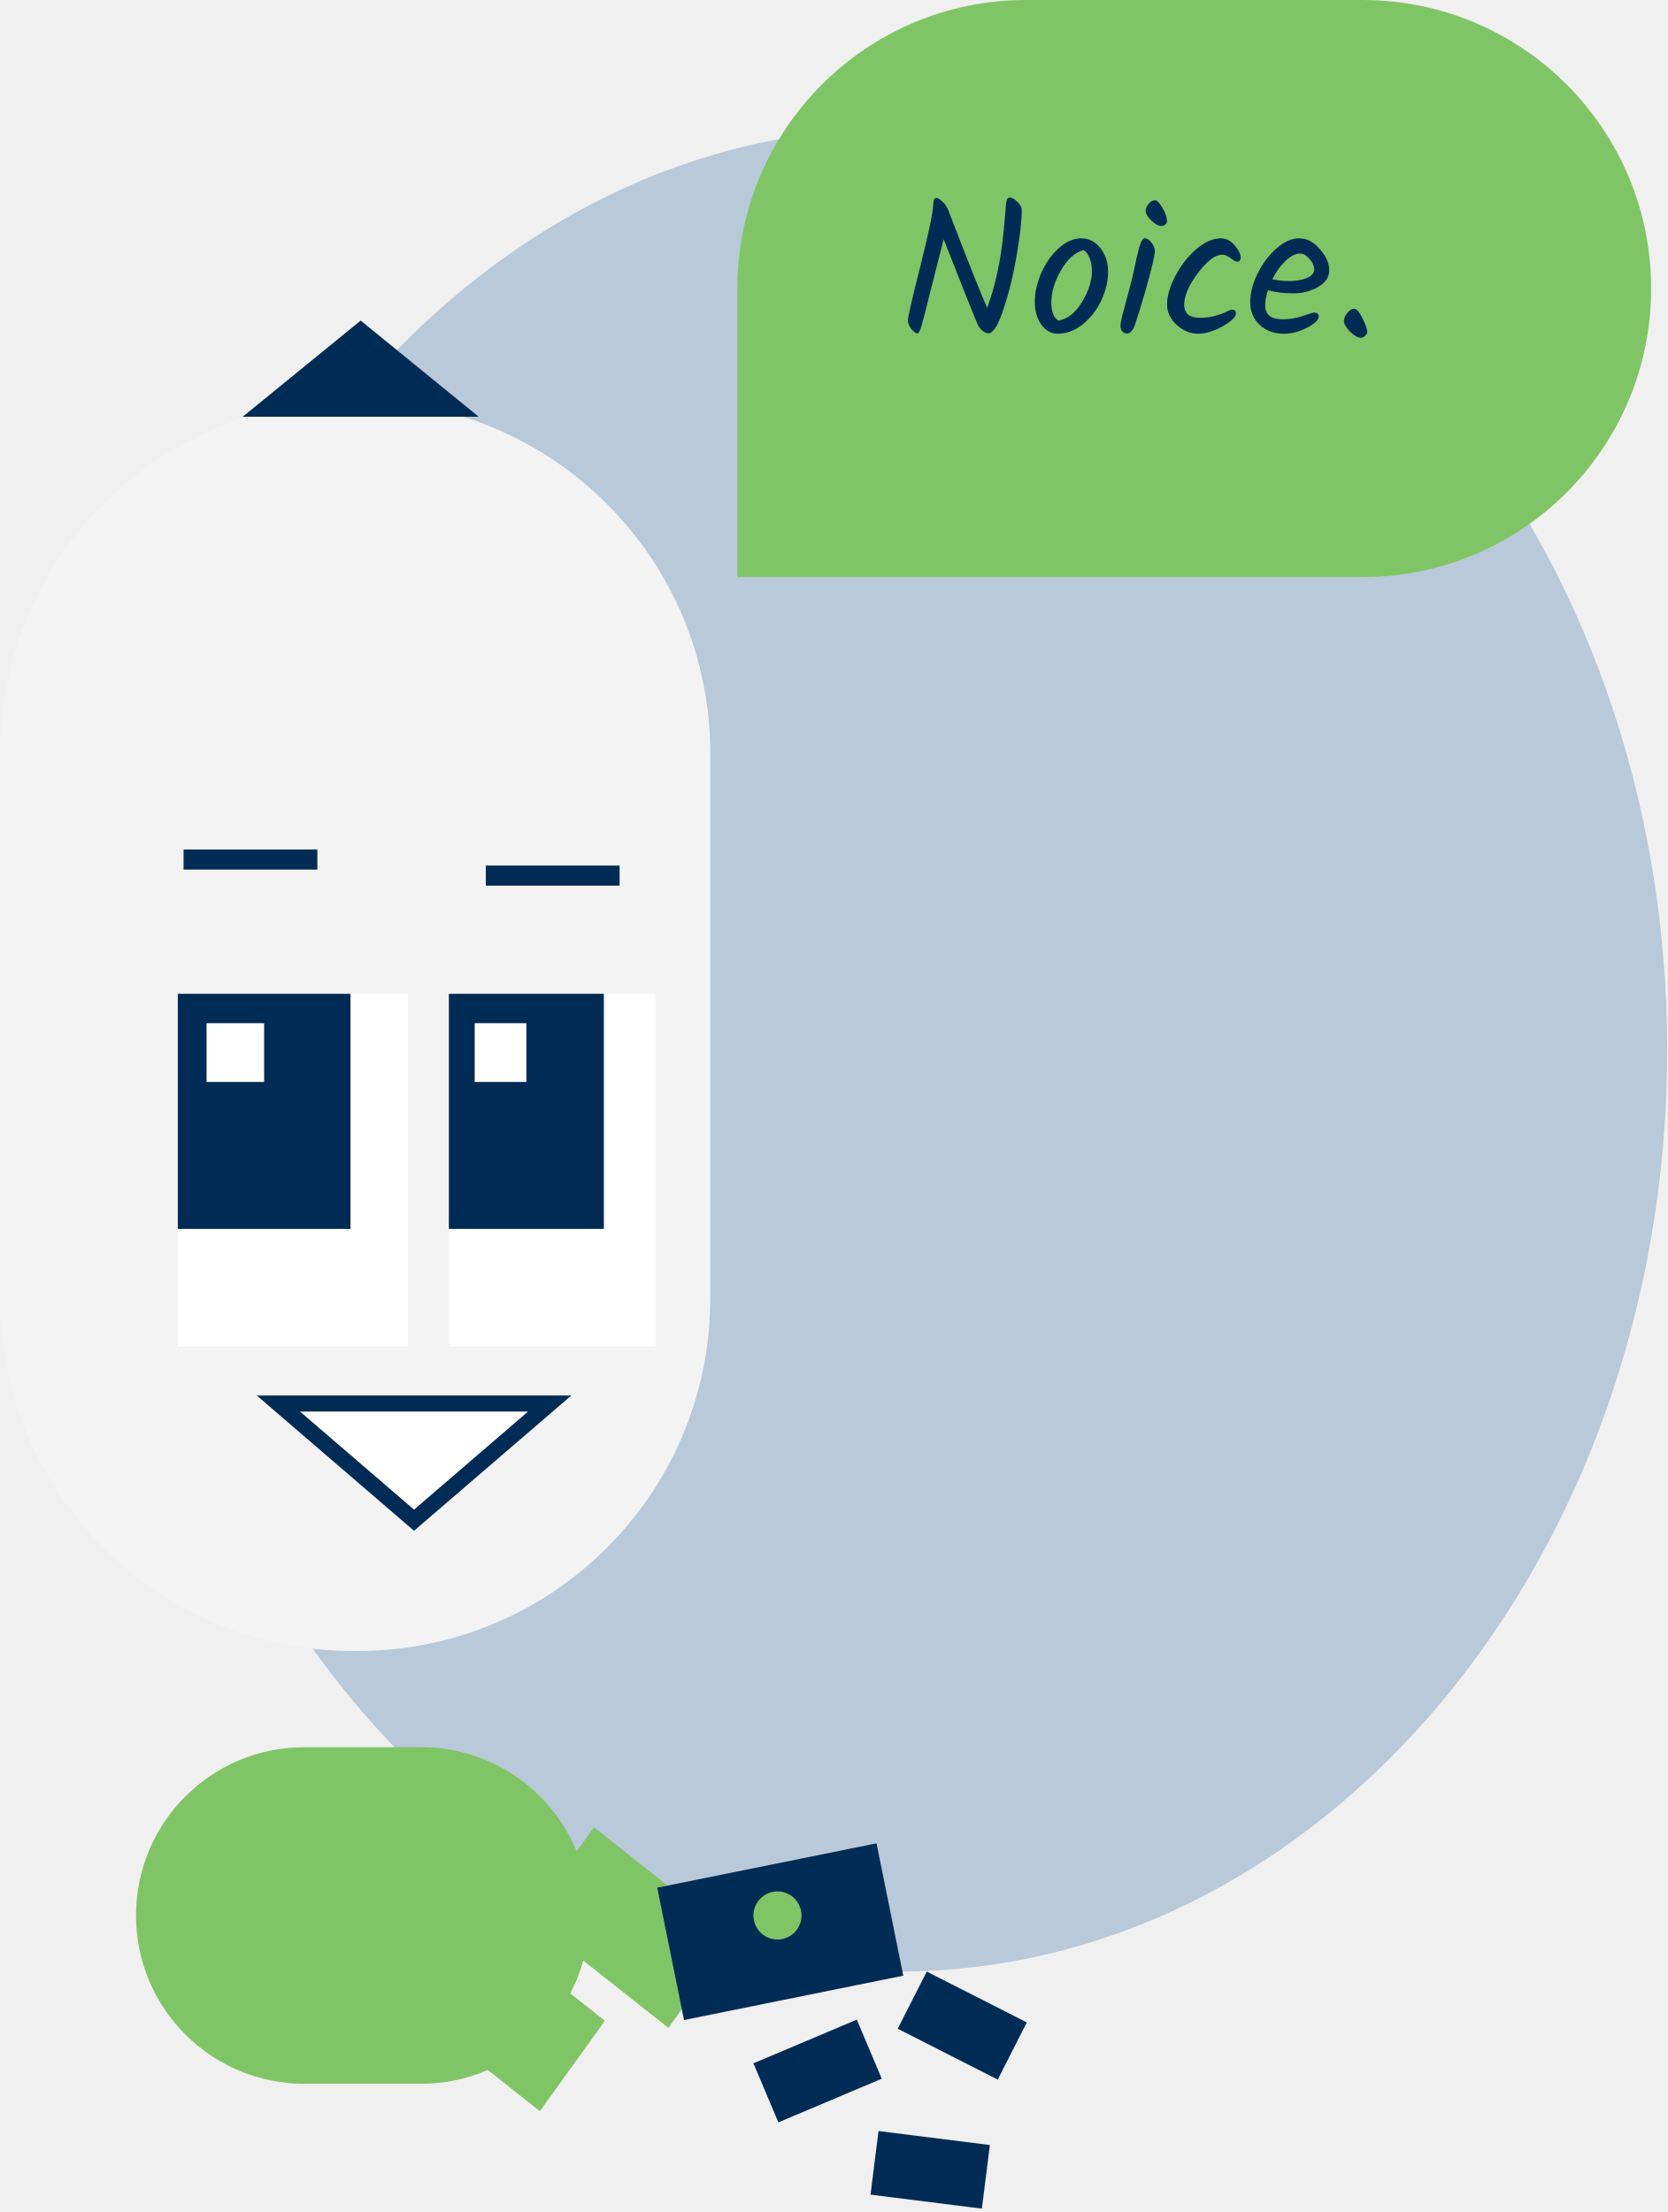
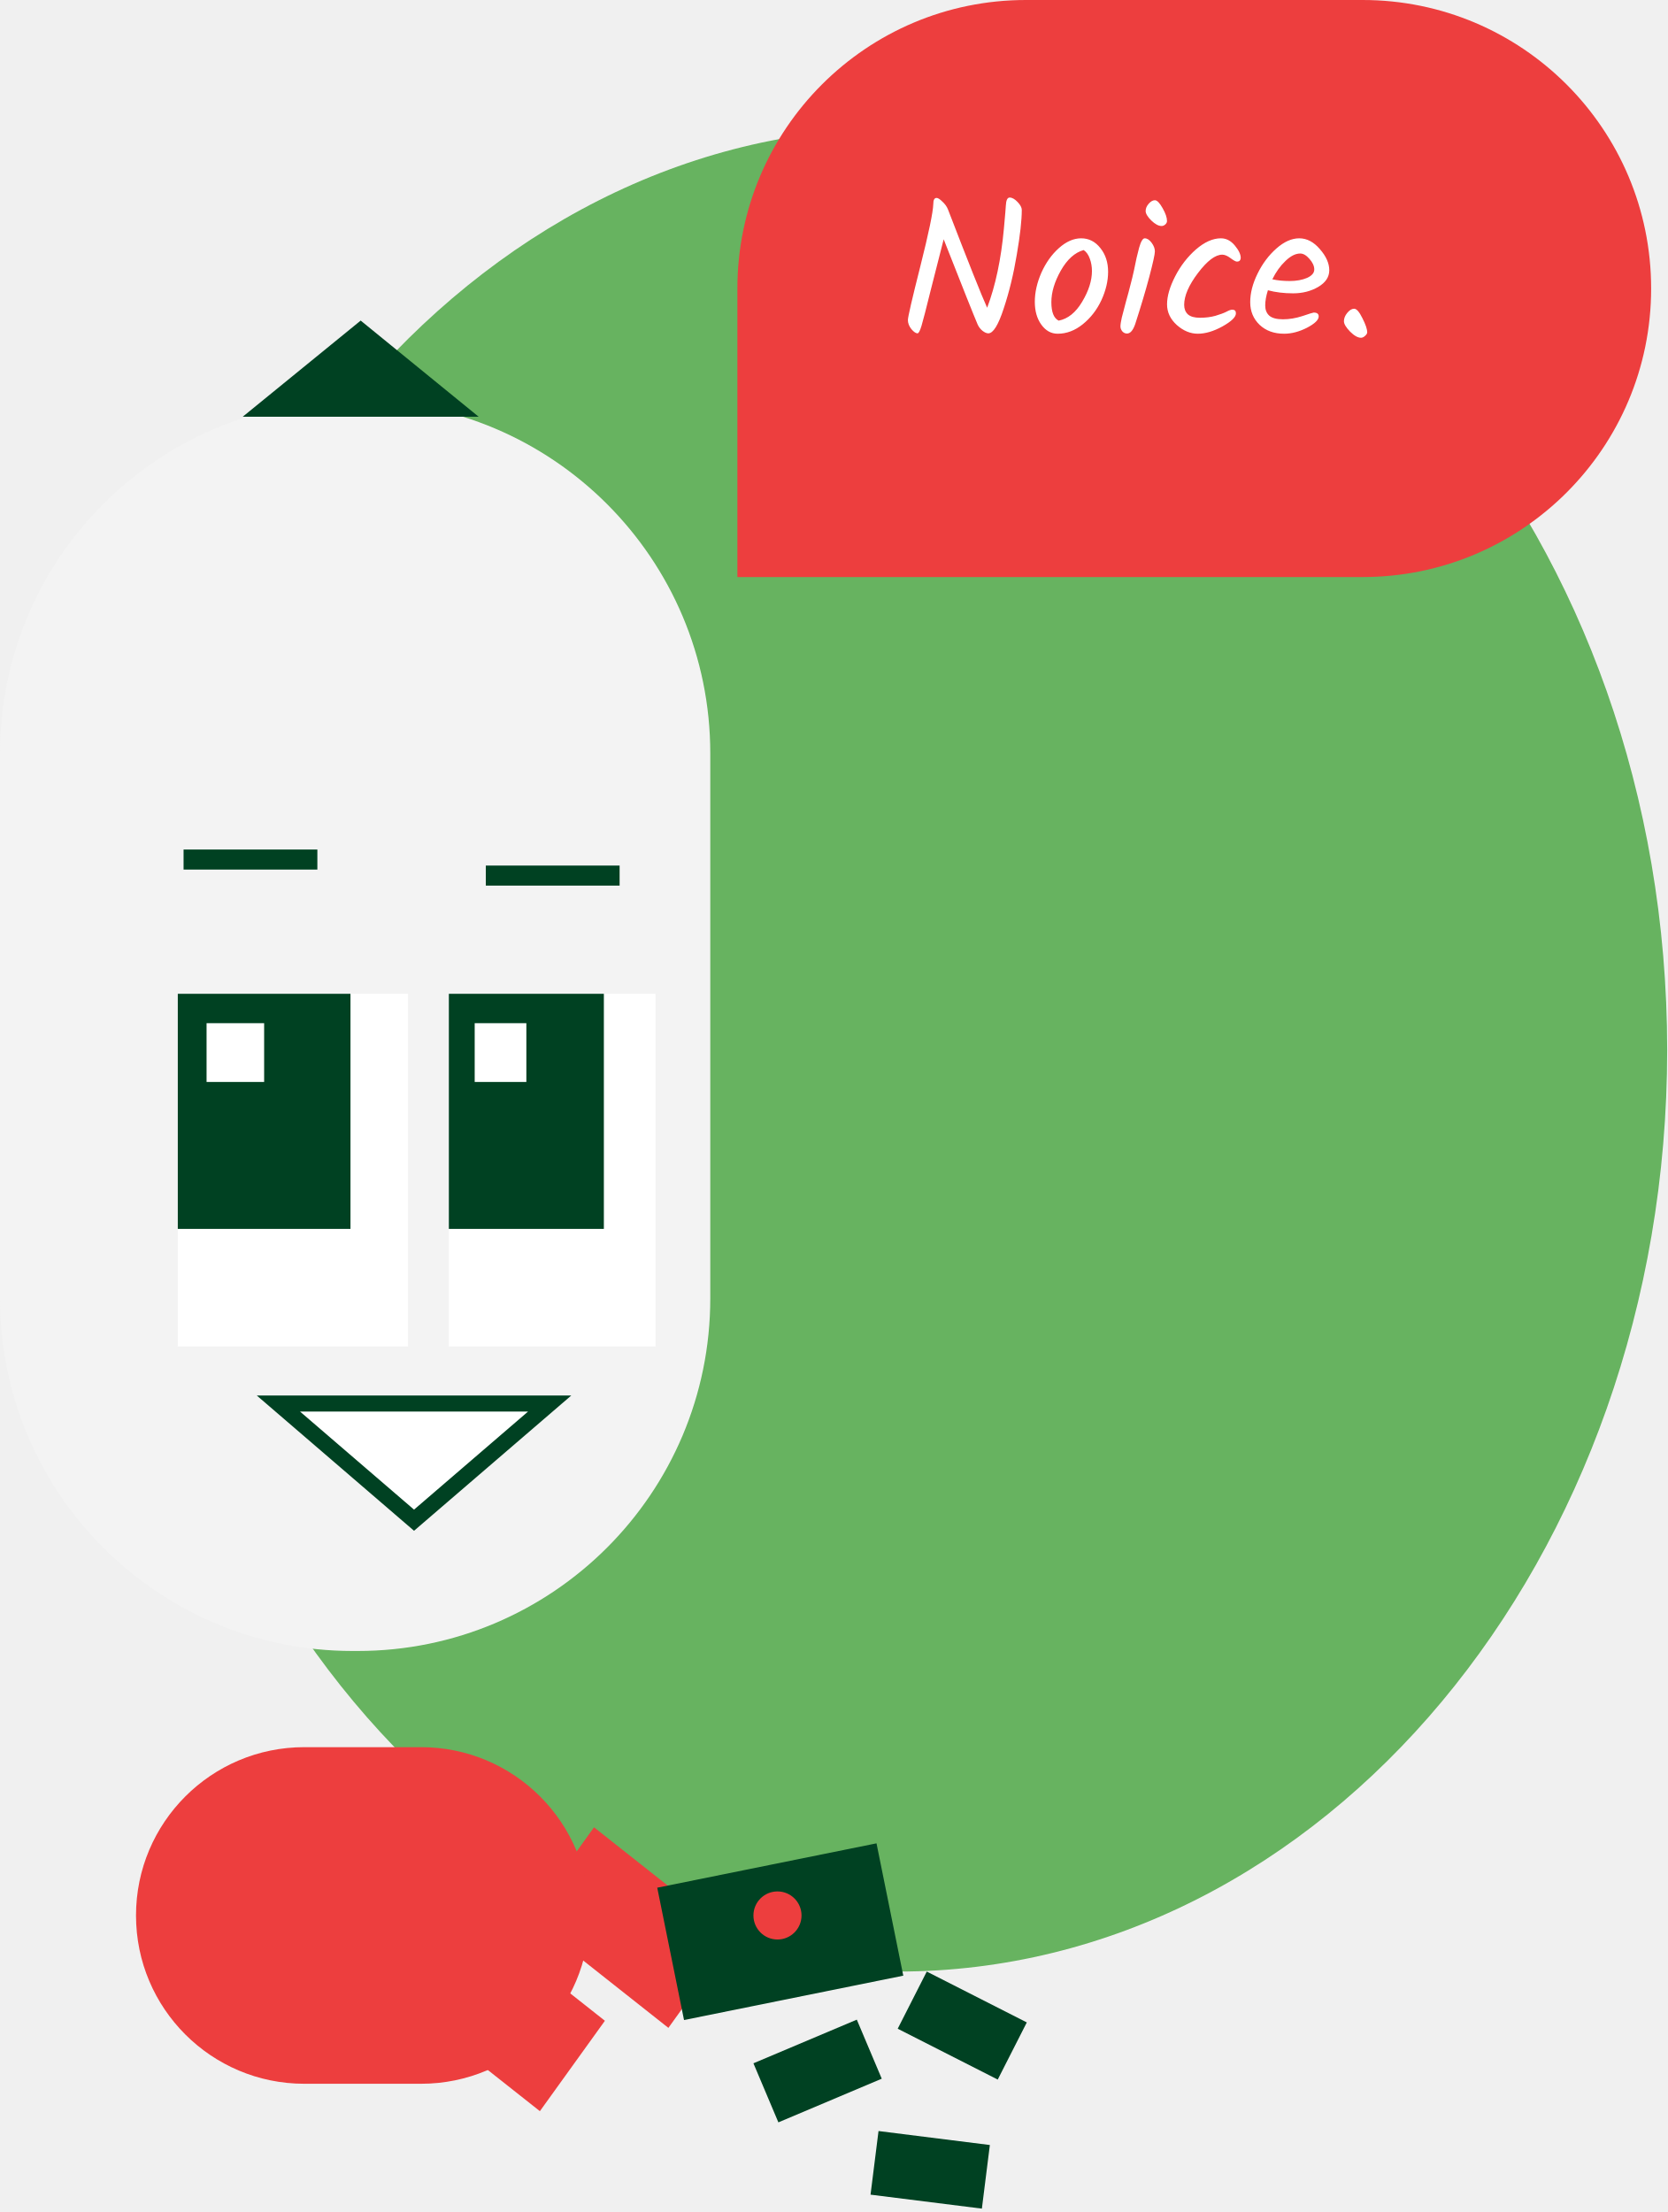
<svg xmlns="http://www.w3.org/2000/svg" width="104" height="138" viewBox="0 0 104 138" fill="none">
-   <ellipse cx="56" cy="65.5" rx="48" ry="57.5" fill="#B8C9D9" />
-   <path d="M103 18C103 8.059 94.941 0 85 0H64C54.059 0 46 8.059 46 18V36H85C94.941 36 103 27.941 103 18Z" fill="#80C565" />
-   <path d="M62.744 12.84C62.76 12.496 62.84 12.324 62.984 12.324C63.136 12.324 63.3 12.416 63.476 12.6C63.652 12.784 63.74 12.948 63.74 13.092C63.74 13.748 63.636 14.68 63.428 15.888C63.228 17.096 62.956 18.216 62.612 19.248C62.276 20.28 61.956 20.796 61.652 20.796C61.548 20.796 61.428 20.744 61.292 20.64C61.164 20.536 61.064 20.408 60.992 20.256C60.752 19.696 60.044 17.92 58.868 14.928C58.628 15.856 58.36 16.908 58.064 18.084C57.776 19.252 57.584 19.996 57.488 20.316C57.392 20.636 57.308 20.796 57.236 20.796C57.132 20.796 57.004 20.708 56.852 20.532C56.708 20.348 56.636 20.16 56.636 19.968C56.636 19.776 56.896 18.652 57.416 16.596C57.936 14.532 58.204 13.244 58.22 12.732C58.22 12.476 58.288 12.348 58.424 12.348C58.512 12.348 58.632 12.424 58.784 12.576C58.944 12.72 59.06 12.88 59.132 13.056C60.42 16.4 61.236 18.448 61.58 19.2C62.1 17.824 62.448 16.18 62.624 14.268C62.704 13.388 62.744 12.912 62.744 12.84ZM68.117 16.908C68.117 16.636 68.073 16.38 67.985 16.14C67.897 15.892 67.769 15.712 67.601 15.6C67.049 15.752 66.573 16.18 66.173 16.884C65.781 17.58 65.585 18.236 65.585 18.852C65.585 19.468 65.737 19.852 66.041 20.004C66.617 19.892 67.105 19.5 67.505 18.828C67.913 18.148 68.117 17.508 68.117 16.908ZM64.961 17.016C65.241 16.392 65.605 15.88 66.053 15.48C66.509 15.072 66.973 14.868 67.445 14.868C67.925 14.868 68.325 15.072 68.645 15.48C68.965 15.88 69.125 16.372 69.125 16.956C69.125 17.532 68.985 18.124 68.705 18.732C68.425 19.332 68.037 19.832 67.541 20.232C67.053 20.624 66.533 20.82 65.981 20.82C65.573 20.82 65.233 20.632 64.961 20.256C64.689 19.88 64.553 19.404 64.553 18.828C64.553 18.244 64.689 17.64 64.961 17.016ZM71.467 13.164C71.467 13.004 71.531 12.852 71.659 12.708C71.787 12.564 71.915 12.492 72.043 12.492C72.179 12.492 72.339 12.656 72.523 12.984C72.707 13.304 72.799 13.572 72.799 13.788C72.799 13.868 72.763 13.94 72.691 14.004C72.619 14.068 72.543 14.1 72.463 14.1C72.271 14.1 72.055 13.984 71.815 13.752C71.583 13.52 71.467 13.324 71.467 13.164ZM71.407 14.868C71.559 14.868 71.703 14.96 71.839 15.144C71.975 15.328 72.043 15.508 72.043 15.684C72.043 15.86 71.927 16.388 71.695 17.268C71.463 18.14 71.171 19.12 70.819 20.208C70.683 20.608 70.511 20.808 70.303 20.808C70.191 20.808 70.095 20.764 70.015 20.676C69.935 20.58 69.895 20.476 69.895 20.364C69.895 20.244 69.923 20.06 69.979 19.812C70.043 19.556 70.131 19.22 70.243 18.804C70.363 18.38 70.455 18.036 70.519 17.772C70.591 17.508 70.663 17.212 70.735 16.884C70.807 16.548 70.863 16.28 70.903 16.08C70.951 15.872 71.003 15.664 71.059 15.456C71.171 15.064 71.287 14.868 71.407 14.868ZM74.722 20.82C74.258 20.82 73.822 20.64 73.414 20.28C73.006 19.912 72.802 19.48 72.802 18.984C72.802 18.48 72.97 17.9 73.306 17.244C73.642 16.588 74.074 16.028 74.602 15.564C75.138 15.1 75.658 14.868 76.162 14.868C76.49 14.868 76.778 15.016 77.026 15.312C77.274 15.608 77.398 15.868 77.398 16.092C77.398 16.156 77.378 16.212 77.338 16.26C77.298 16.3 77.238 16.32 77.158 16.32C77.086 16.32 76.954 16.248 76.762 16.104C76.57 15.96 76.398 15.888 76.246 15.888C75.814 15.888 75.31 16.268 74.734 17.028C74.158 17.788 73.87 18.452 73.87 19.02C73.87 19.268 73.946 19.464 74.098 19.608C74.258 19.752 74.51 19.824 74.854 19.824C75.206 19.824 75.526 19.784 75.814 19.704C76.11 19.616 76.338 19.532 76.498 19.452C76.658 19.364 76.782 19.32 76.87 19.32C77.022 19.32 77.098 19.396 77.098 19.548C77.098 19.78 76.818 20.052 76.258 20.364C75.706 20.668 75.194 20.82 74.722 20.82ZM82.922 16.86C82.922 17.284 82.69 17.632 82.226 17.904C81.77 18.168 81.25 18.3 80.666 18.3C80.09 18.3 79.566 18.236 79.094 18.108C78.982 18.46 78.926 18.776 78.926 19.056C78.926 19.328 79.01 19.54 79.178 19.692C79.354 19.844 79.638 19.92 80.03 19.92C80.43 19.92 80.838 19.852 81.254 19.716C81.678 19.572 81.91 19.5 81.95 19.5C82.158 19.5 82.262 19.58 82.262 19.74C82.262 19.956 82.018 20.192 81.53 20.448C81.042 20.696 80.566 20.82 80.102 20.82C79.478 20.82 78.97 20.636 78.578 20.268C78.186 19.892 77.99 19.42 77.99 18.852C77.99 18.284 78.142 17.692 78.446 17.076C78.75 16.452 79.142 15.928 79.622 15.504C80.102 15.08 80.578 14.868 81.05 14.868C81.522 14.868 81.95 15.092 82.334 15.54C82.726 15.988 82.922 16.428 82.922 16.86ZM81.11 15.816C80.814 15.816 80.506 15.972 80.186 16.284C79.866 16.588 79.594 16.968 79.37 17.424C79.69 17.496 80.054 17.532 80.462 17.532C80.87 17.532 81.226 17.468 81.53 17.34C81.834 17.204 81.986 17.028 81.986 16.812C81.986 16.596 81.886 16.376 81.686 16.152C81.494 15.928 81.302 15.816 81.11 15.816ZM84.904 21.072C84.704 21.072 84.476 20.944 84.22 20.688C83.964 20.424 83.836 20.208 83.836 20.04C83.836 19.864 83.904 19.692 84.04 19.524C84.184 19.348 84.328 19.26 84.472 19.26C84.624 19.26 84.796 19.456 84.988 19.848C85.188 20.24 85.288 20.536 85.288 20.736C85.288 20.8 85.244 20.872 85.156 20.952C85.068 21.032 84.984 21.072 84.904 21.072Z" fill="#002B55" />
-   <rect width="11.084" height="6.946" transform="matrix(-0.784456 -0.620184 -0.583906 0.811821 45.7505 120.874)" fill="#80C565" />
-   <rect width="44.308" height="78" rx="22" transform="matrix(-1 0 0 1 44.3082 25)" fill="#F3F3F3" />
-   <rect width="8.346" height="1.25" transform="matrix(-1 0 0 1 38.6518 54)" fill="#002B55" />
-   <rect width="8.346" height="1.25" transform="matrix(-1 0 0 1 19.7973 53)" fill="#002B55" />
-   <rect width="12.893" height="22" transform="matrix(-1 0 0 1 40.8932 62)" fill="white" />
-   <rect width="9.67" height="14.667" transform="matrix(-1 0 0 1 37.6699 62)" fill="#002B55" />
+   <ellipse cx="56" cy="65.5" rx="48" ry="57.5" fill="#67B360" />
+   <path d="M103 18C103 8.059 94.941 0 85 0H64C54.059 0 46 8.059 46 18V36H85C94.941 36 103 27.941 103 18V18Z" fill="#ED3E3E" />
+   <path d="M62.744 12.84C62.76 12.496 62.84 12.324 62.984 12.324C63.136 12.324 63.3 12.416 63.476 12.6C63.652 12.784 63.74 12.948 63.74 13.092C63.74 13.748 63.636 14.68 63.428 15.888C63.228 17.096 62.956 18.216 62.612 19.248C62.276 20.28 61.956 20.796 61.652 20.796C61.548 20.796 61.428 20.744 61.292 20.64C61.164 20.536 61.064 20.408 60.992 20.256C60.752 19.696 60.044 17.92 58.868 14.928C58.628 15.856 58.36 16.908 58.064 18.084C57.776 19.252 57.584 19.996 57.488 20.316C57.392 20.636 57.308 20.796 57.236 20.796C57.132 20.796 57.004 20.708 56.852 20.532C56.708 20.348 56.636 20.16 56.636 19.968C56.636 19.776 56.896 18.652 57.416 16.596C57.936 14.532 58.204 13.244 58.22 12.732C58.22 12.476 58.288 12.348 58.424 12.348C58.512 12.348 58.632 12.424 58.784 12.576C58.944 12.72 59.06 12.88 59.132 13.056C60.42 16.4 61.236 18.448 61.58 19.2C62.1 17.824 62.448 16.18 62.624 14.268C62.704 13.388 62.744 12.912 62.744 12.84ZM68.117 16.908C68.117 16.636 68.073 16.38 67.985 16.14C67.897 15.892 67.769 15.712 67.601 15.6C67.049 15.752 66.573 16.18 66.173 16.884C65.781 17.58 65.585 18.236 65.585 18.852C65.585 19.468 65.737 19.852 66.041 20.004C66.617 19.892 67.105 19.5 67.505 18.828C67.913 18.148 68.117 17.508 68.117 16.908ZM64.961 17.016C65.241 16.392 65.605 15.88 66.053 15.48C66.509 15.072 66.973 14.868 67.445 14.868C67.925 14.868 68.325 15.072 68.645 15.48C68.965 15.88 69.125 16.372 69.125 16.956C69.125 17.532 68.985 18.124 68.705 18.732C68.425 19.332 68.037 19.832 67.541 20.232C67.053 20.624 66.533 20.82 65.981 20.82C65.573 20.82 65.233 20.632 64.961 20.256C64.689 19.88 64.553 19.404 64.553 18.828C64.553 18.244 64.689 17.64 64.961 17.016ZM71.467 13.164C71.467 13.004 71.531 12.852 71.659 12.708C71.787 12.564 71.915 12.492 72.043 12.492C72.179 12.492 72.339 12.656 72.523 12.984C72.707 13.304 72.799 13.572 72.799 13.788C72.799 13.868 72.763 13.94 72.691 14.004C72.619 14.068 72.543 14.1 72.463 14.1C72.271 14.1 72.055 13.984 71.815 13.752C71.583 13.52 71.467 13.324 71.467 13.164ZM71.407 14.868C71.559 14.868 71.703 14.96 71.839 15.144C71.975 15.328 72.043 15.508 72.043 15.684C72.043 15.86 71.927 16.388 71.695 17.268C71.463 18.14 71.171 19.12 70.819 20.208C70.683 20.608 70.511 20.808 70.303 20.808C70.191 20.808 70.095 20.764 70.015 20.676C69.935 20.58 69.895 20.476 69.895 20.364C69.895 20.244 69.923 20.06 69.979 19.812C70.043 19.556 70.131 19.22 70.243 18.804C70.363 18.38 70.455 18.036 70.519 17.772C70.591 17.508 70.663 17.212 70.735 16.884C70.807 16.548 70.863 16.28 70.903 16.08C70.951 15.872 71.003 15.664 71.059 15.456C71.171 15.064 71.287 14.868 71.407 14.868ZM74.722 20.82C74.258 20.82 73.822 20.64 73.414 20.28C73.006 19.912 72.802 19.48 72.802 18.984C72.802 18.48 72.97 17.9 73.306 17.244C73.642 16.588 74.074 16.028 74.602 15.564C75.138 15.1 75.658 14.868 76.162 14.868C76.49 14.868 76.778 15.016 77.026 15.312C77.274 15.608 77.398 15.868 77.398 16.092C77.398 16.156 77.378 16.212 77.338 16.26C77.298 16.3 77.238 16.32 77.158 16.32C77.086 16.32 76.954 16.248 76.762 16.104C76.57 15.96 76.398 15.888 76.246 15.888C75.814 15.888 75.31 16.268 74.734 17.028C74.158 17.788 73.87 18.452 73.87 19.02C73.87 19.268 73.946 19.464 74.098 19.608C74.258 19.752 74.51 19.824 74.854 19.824C75.206 19.824 75.526 19.784 75.814 19.704C76.11 19.616 76.338 19.532 76.498 19.452C76.658 19.364 76.782 19.32 76.87 19.32C77.022 19.32 77.098 19.396 77.098 19.548C77.098 19.78 76.818 20.052 76.258 20.364C75.706 20.668 75.194 20.82 74.722 20.82ZM82.922 16.86C82.922 17.284 82.69 17.632 82.226 17.904C81.77 18.168 81.25 18.3 80.666 18.3C80.09 18.3 79.566 18.236 79.094 18.108C78.982 18.46 78.926 18.776 78.926 19.056C78.926 19.328 79.01 19.54 79.178 19.692C79.354 19.844 79.638 19.92 80.03 19.92C80.43 19.92 80.838 19.852 81.254 19.716C81.678 19.572 81.91 19.5 81.95 19.5C82.158 19.5 82.262 19.58 82.262 19.74C82.262 19.956 82.018 20.192 81.53 20.448C81.042 20.696 80.566 20.82 80.102 20.82C79.478 20.82 78.97 20.636 78.578 20.268C78.186 19.892 77.99 19.42 77.99 18.852C77.99 18.284 78.142 17.692 78.446 17.076C78.75 16.452 79.142 15.928 79.622 15.504C80.102 15.08 80.578 14.868 81.05 14.868C81.522 14.868 81.95 15.092 82.334 15.54C82.726 15.988 82.922 16.428 82.922 16.86ZM81.11 15.816C80.814 15.816 80.506 15.972 80.186 16.284C79.866 16.588 79.594 16.968 79.37 17.424C79.69 17.496 80.054 17.532 80.462 17.532C80.87 17.532 81.226 17.468 81.53 17.34C81.834 17.204 81.986 17.028 81.986 16.812C81.986 16.596 81.886 16.376 81.686 16.152C81.494 15.928 81.302 15.816 81.11 15.816ZM84.904 21.072C84.704 21.072 84.476 20.944 84.22 20.688C83.964 20.424 83.836 20.208 83.836 20.04C83.836 19.864 83.904 19.692 84.04 19.524C84.184 19.348 84.328 19.26 84.472 19.26C84.624 19.26 84.796 19.456 84.988 19.848C85.188 20.24 85.288 20.536 85.288 20.736C85.288 20.8 85.244 20.872 85.156 20.952C85.068 21.032 84.984 21.072 84.904 21.072Z" fill="white" />
+   <rect width="11.084" height="6.946" transform="matrix(-0.784456 -0.620184 -0.583906 0.811821 45.7505 120.874)" fill="#ED3E3E" />
+   <rect width="44.308" height="78" rx="22" transform="matrix(-1 0 0 1 44.3081 25)" fill="#F3F3F3" />
+   <rect width="8.346" height="1.25" transform="matrix(-1 0 0 1 38.6519 54)" fill="#004122" />
+   <rect width="8.346" height="1.25" transform="matrix(-1 0 0 1 19.7974 53)" fill="#004122" />
+   <rect width="12.893" height="22" transform="matrix(-1 0 0 1 40.8931 62)" fill="white" />
+   <rect width="9.67" height="14.667" transform="matrix(-1 0 0 1 37.6699 62)" fill="#004122" />
  <rect width="3.223" height="3.667" transform="matrix(-1 0 0 1 32.835 63.8334)" fill="white" />
  <rect width="14.363" height="22" transform="matrix(-1 0 0 1 25.4536 62)" fill="white" />
-   <rect width="10.772" height="14.667" transform="matrix(-1 0 0 1 21.863 62)" fill="#002B55" />
-   <rect width="3.591" height="3.667" transform="matrix(-1 0 0 1 16.4769 63.8334)" fill="white" />
-   <path d="M34.289 87.562L25.828 94.841L17.367 87.562H34.289Z" fill="white" stroke="#002B55" />
-   <rect width="28.282" height="21" rx="10.5" transform="matrix(-1 0 0 1 36.7664 109)" fill="#80C565" />
-   <rect width="9.788" height="6.946" transform="matrix(-0.784456 -0.620184 -0.583906 0.811821 37.7345 126.07)" fill="#80C565" />
-   <path d="M22.5 20L29.861 26H15.139L22.5 20Z" fill="#002B55" />
-   <rect x="47" y="128.723" width="7" height="4" transform="rotate(-22.8959 47 128.723)" fill="#002B55" />
-   <rect x="57.813" y="123" width="7" height="4" transform="rotate(26.9487 57.8128 123)" fill="#002B55" />
-   <rect x="41" y="117.768" width="13.955" height="8.423" transform="rotate(-11.4394 41 117.768)" fill="#002B55" />
-   <rect x="54.803" y="132.949" width="7" height="4" transform="rotate(7.15106 54.8025 132.949)" fill="#002B55" />
-   <circle cx="48.5" cy="119.5" r="1.5" fill="#80C565" />
+   <rect width="10.772" height="14.667" transform="matrix(-1 0 0 1 21.8628 62)" fill="#004122" />
+   <rect width="3.591" height="3.667" transform="matrix(-1 0 0 1 16.4771 63.8334)" fill="white" />
+   <path d="M34.289 87.562L25.828 94.841L17.367 87.562H34.289Z" fill="white" stroke="#004122" />
+   <rect width="28.282" height="21" rx="10.5" transform="matrix(-1 0 0 1 36.7666 109)" fill="#ED3E3E" />
+   <rect width="9.788" height="6.946" transform="matrix(-0.784456 -0.620184 -0.583906 0.811821 37.7344 126.07)" fill="#ED3E3E" />
+   <path d="M22.5 20L29.861 26H15.139L22.5 20Z" fill="#004122" />
+   <rect x="47" y="128.723" width="7" height="4" transform="rotate(-22.8959 47 128.723)" fill="#004122" />
+   <rect x="57.813" y="123" width="7" height="4" transform="rotate(26.9487 57.813 123)" fill="#004122" />
+   <rect x="41" y="117.768" width="13.955" height="8.423" transform="rotate(-11.4394 41 117.768)" fill="#004122" />
+   <rect x="54.803" y="132.949" width="7" height="4" transform="rotate(7.15106 54.8027 132.949)" fill="#004122" />
+   <circle cx="48.5" cy="119.5" r="1.5" fill="#ED3E3E" />
</svg>
